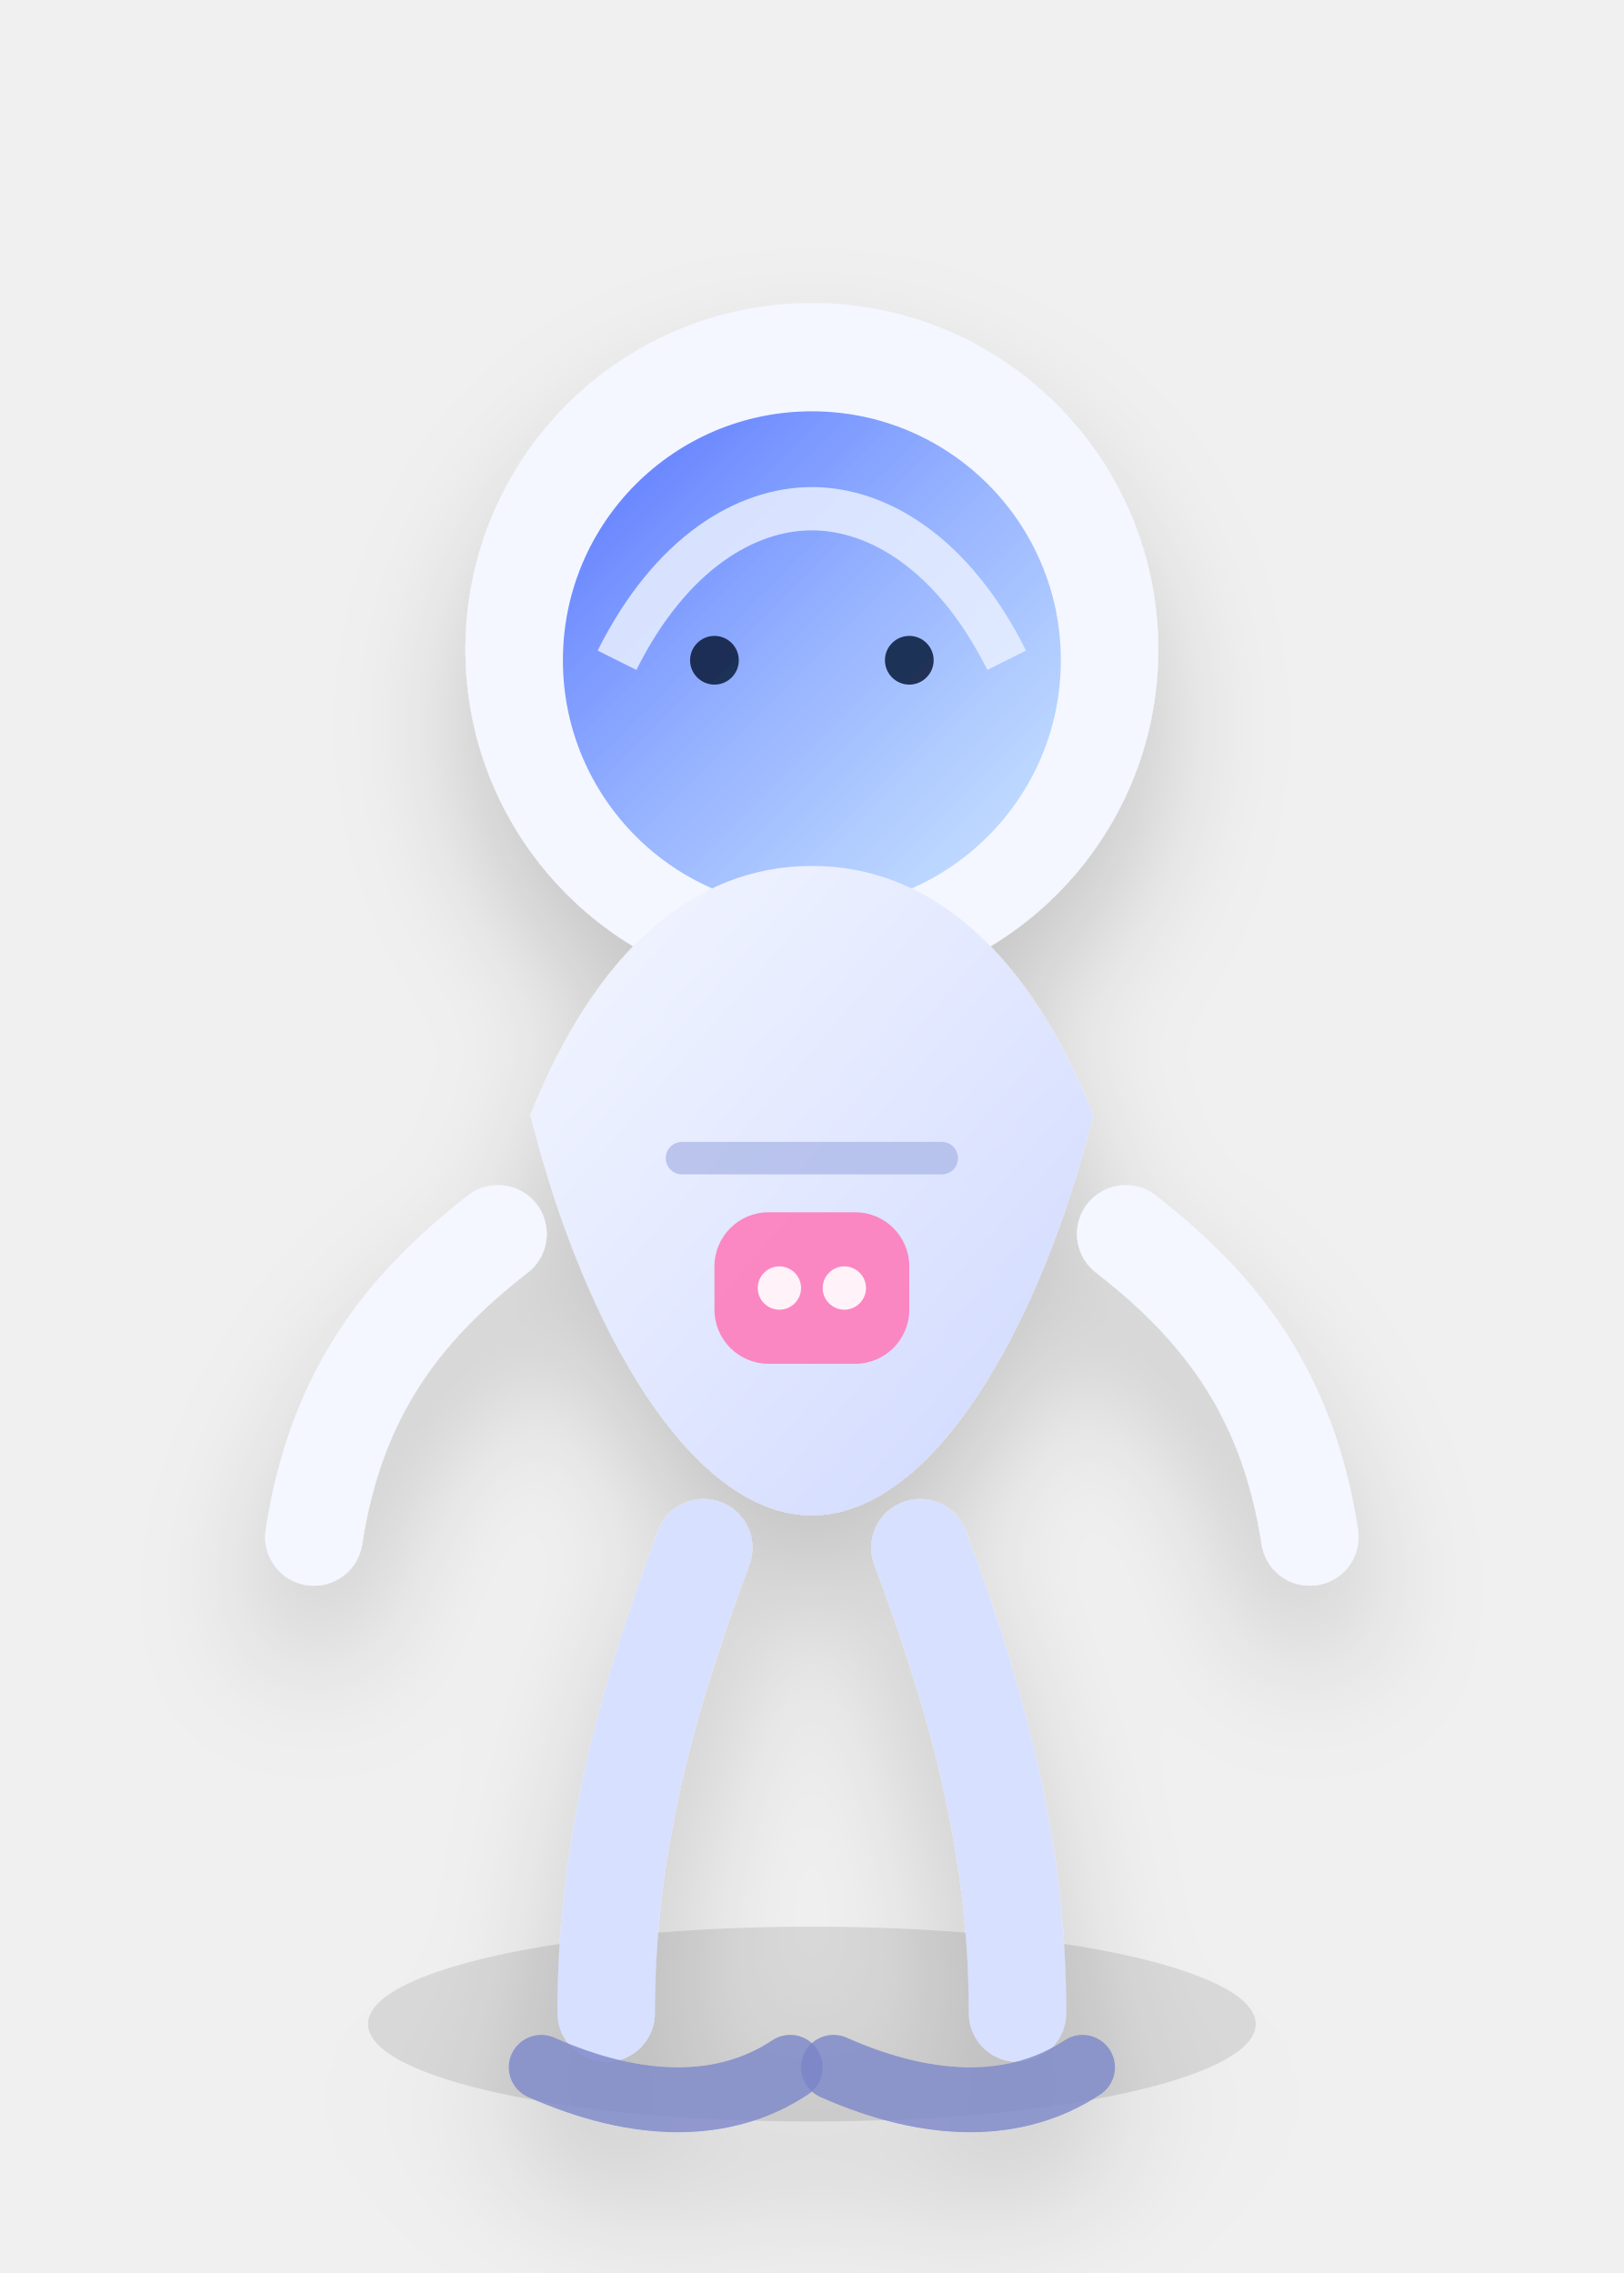
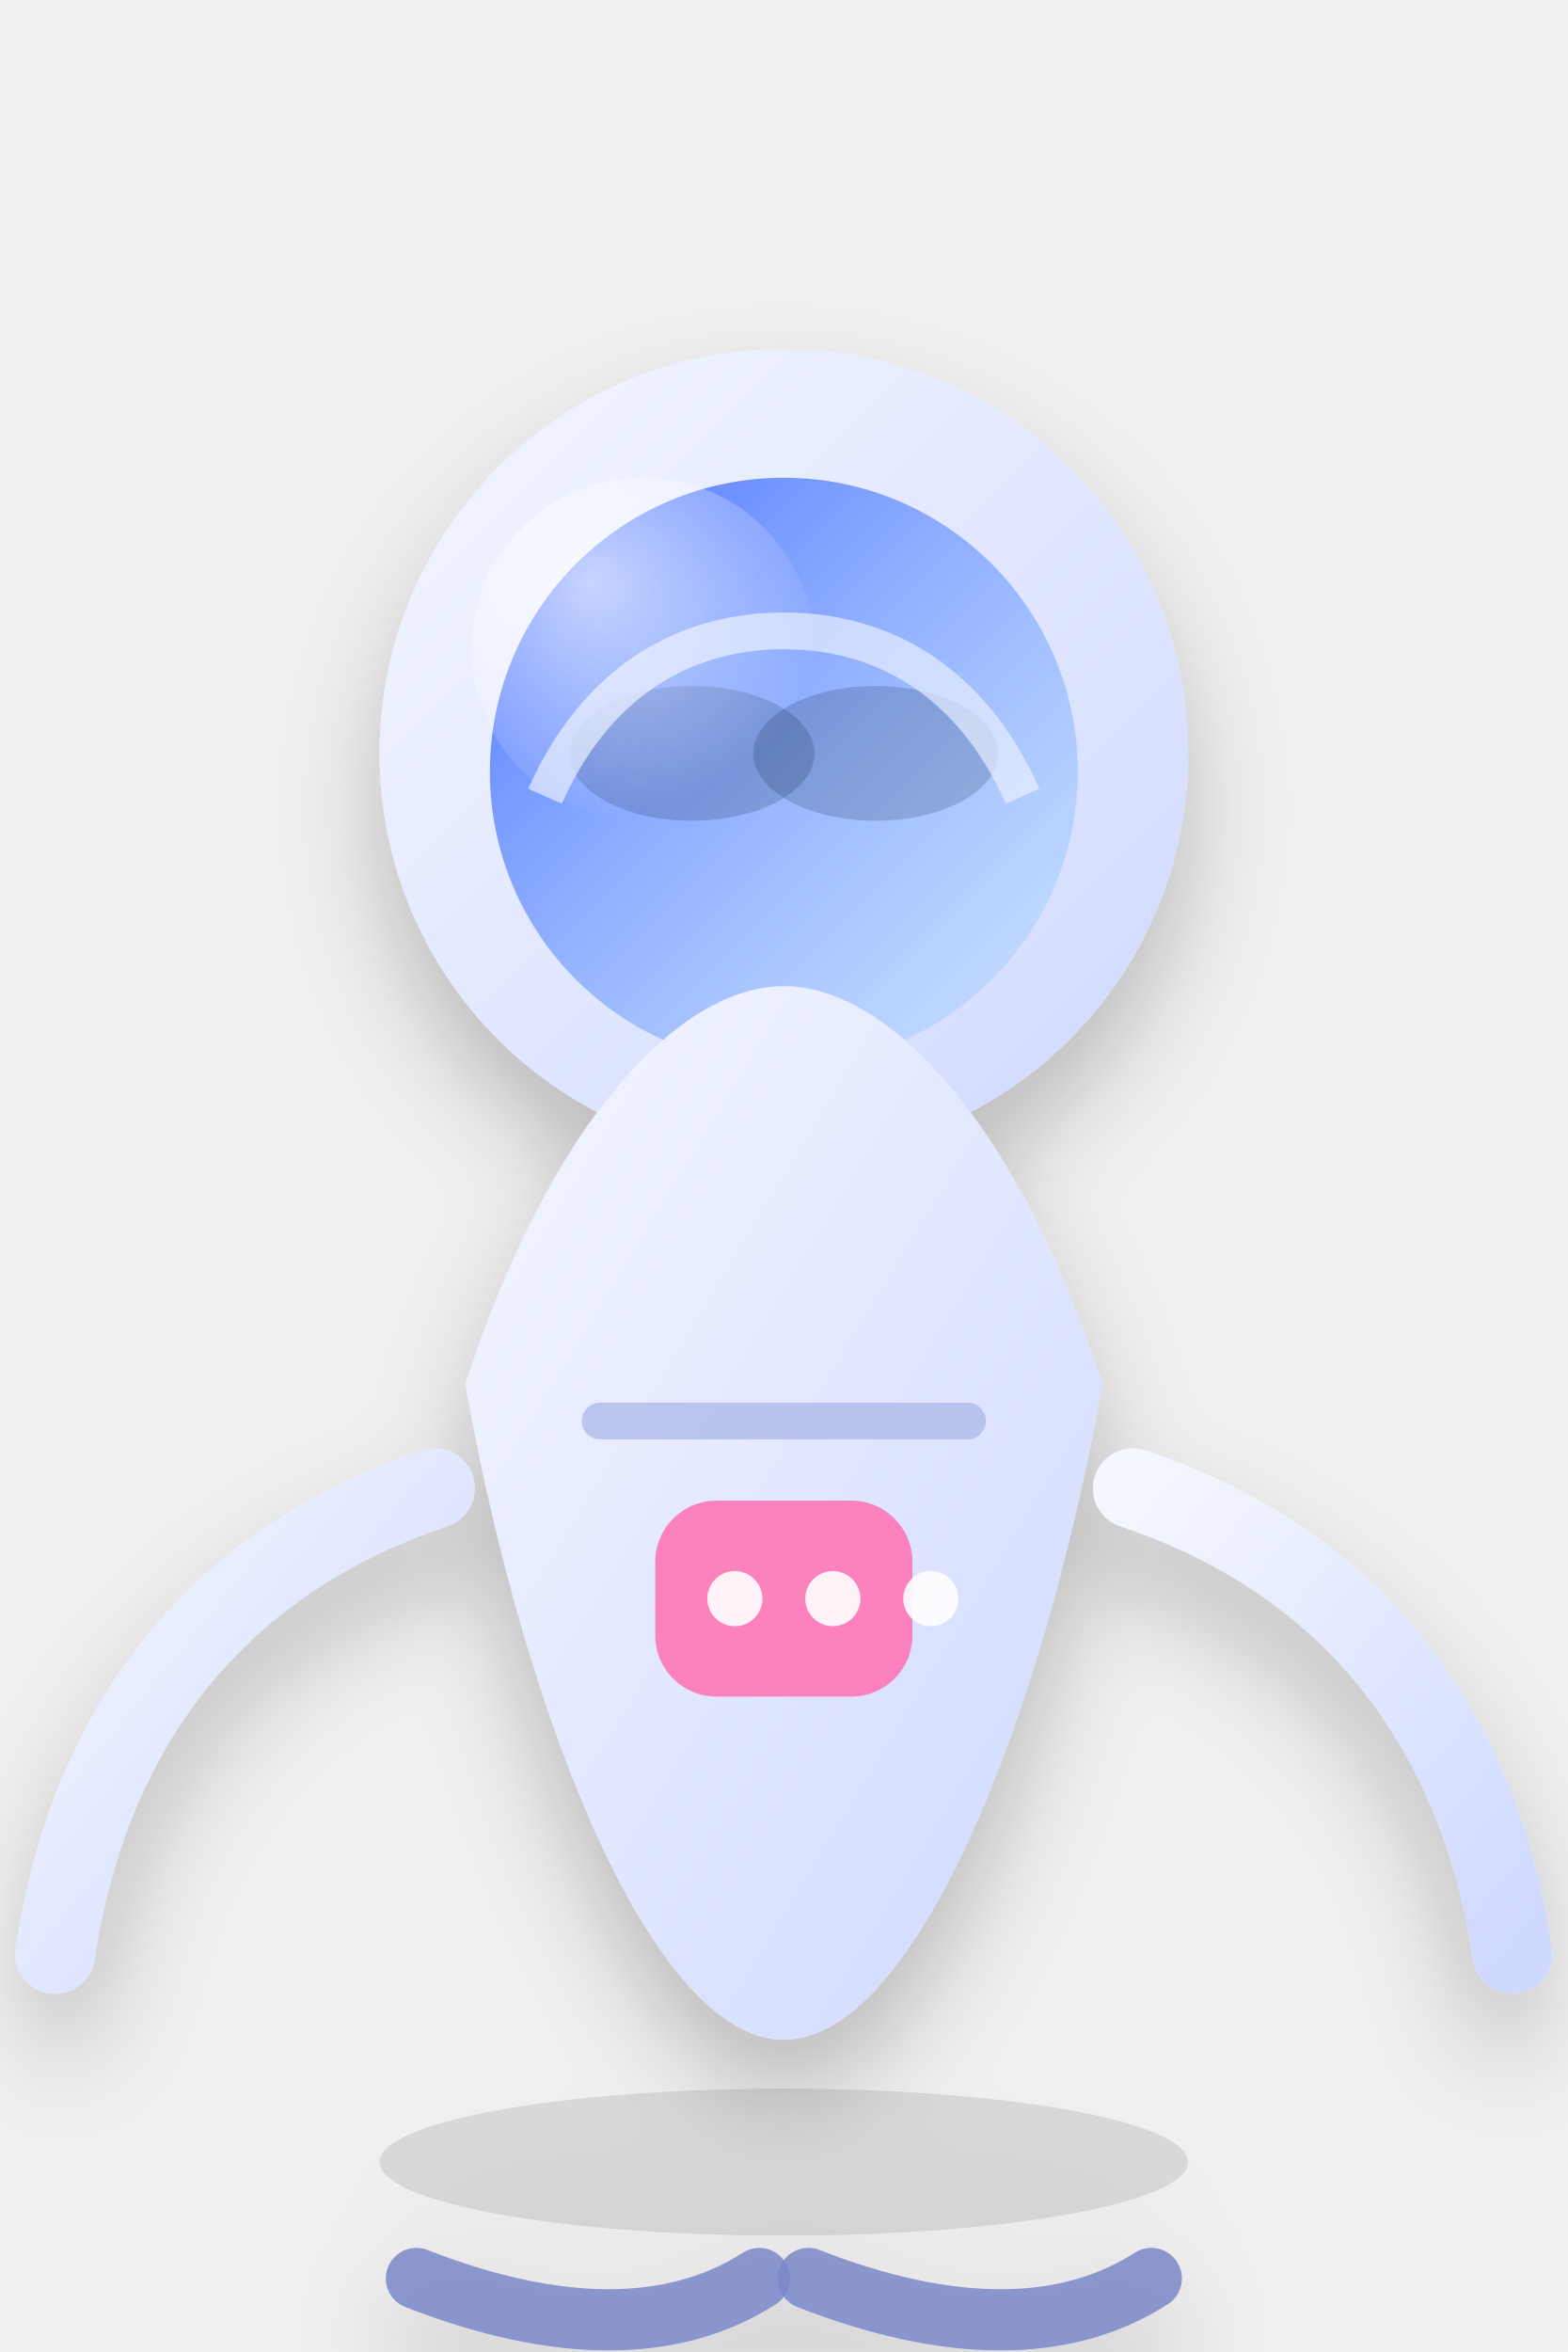
- <svg xmlns="http://www.w3.org/2000/svg" viewBox="0 0 300 420">
+ <svg xmlns="http://www.w3.org/2000/svg" viewBox="0 0 512 768">
  <defs>
+     <filter id="ds" x="-30%" y="-30%" width="160%" height="160%">
+       <feDropShadow dx="0" dy="18" stdDeviation="16" flood-color="#000" flood-opacity="0.22" />
+     </filter>
    <linearGradient id="suit" x1="0" y1="0" x2="1" y2="1">
      <stop offset="0" stop-color="#f4f7ff" />
      <stop offset="1" stop-color="#cfd8ff" />
    </linearGradient>
    <linearGradient id="visor" x1="0" y1="0" x2="1" y2="1">
-       <stop offset="0" stop-color="#3a5cff" stop-opacity="0.85" />
-       <stop offset="1" stop-color="#a7d4ff" stop-opacity="0.55" />
+       <stop offset="0" stop-color="#2f5bff" stop-opacity="0.86" />
+       <stop offset="1" stop-color="#bfe5ff" stop-opacity="0.55" />
    </linearGradient>
-     <filter id="ds" x="-30%" y="-30%" width="160%" height="160%">
-       <feDropShadow dx="0" dy="14" stdDeviation="12" flood-color="#000" flood-opacity="0.18" />
-     </filter>
+     <radialGradient id="glow" cx="35%" cy="30%" r="70%">
+       <stop offset="0" stop-color="#fff" stop-opacity="0.9" />
+       <stop offset="1" stop-color="#fff" stop-opacity="0" />
+     </radialGradient>
  </defs>
  <g filter="url(#ds)">
-     <ellipse cx="150" cy="374" rx="82" ry="18" fill="#000" opacity="0.10" />
-     <circle cx="150" cy="120" r="64" fill="#f4f7ff" />
-     <circle cx="150" cy="122" r="46" fill="url(#visor)" />
-     <path d="M114 122c10-20 24-28 36-28s26 8 36 28" fill="none" stroke="#e7eeff" stroke-width="8" opacity="0.85" />
-     <circle cx="132" cy="122" r="4.5" fill="#081a3a" opacity="0.85" />
-     <circle cx="168" cy="122" r="4.5" fill="#081a3a" opacity="0.85" />
-     <path d="M98 206c12-30 30-46 52-46s40 16 52 46c-10 40-30 74-52 74s-42-34-52-74z" fill="url(#suit)" />
-     <path d="M126 214h48" stroke="#a7b3e6" stroke-width="6" stroke-linecap="round" opacity="0.7" />
-     <rect x="132" y="224" width="36" height="28" rx="10" fill="#ff77b7" opacity="0.85" />
-     <circle cx="144" cy="238" r="4" fill="#fff" opacity="0.9" />
-     <circle cx="156" cy="238" r="4" fill="#fff" opacity="0.9" />
-     <path d="M92 228c-18 14-30 30-34 56" fill="none" stroke="#f4f7ff" stroke-width="18" stroke-linecap="round" />
-     <path d="M208 228c18 14 30 30 34 56" fill="none" stroke="#f4f7ff" stroke-width="18" stroke-linecap="round" />
-     <path d="M130 286c-12 32-18 58-18 86" fill="none" stroke="#d7e0ff" stroke-width="18" stroke-linecap="round" />
-     <path d="M170 286c12 32 18 58 18 86" fill="none" stroke="#d7e0ff" stroke-width="18" stroke-linecap="round" />
-     <path d="M100 382c18 8 34 8 46 0" fill="none" stroke="#7a86c8" stroke-width="12" stroke-linecap="round" opacity="0.8" />
-     <path d="M154 382c18 8 34 8 46 0" fill="none" stroke="#7a86c8" stroke-width="12" stroke-linecap="round" opacity="0.8" />
+     <ellipse cx="256" cy="706" rx="132" ry="24" fill="#000" opacity="0.10" />
+     <circle cx="256" cy="246" r="132" fill="url(#suit)" />
+     <circle cx="256" cy="252" r="96" fill="url(#visor)" />
+     <ellipse cx="226" cy="246" rx="40" ry="22" fill="#081a3a" opacity="0.18" />
+     <ellipse cx="286" cy="246" rx="40" ry="22" fill="#081a3a" opacity="0.18" />
+     <path d="M178 260c16-36 44-54 78-54s62 18 78 54" fill="none" stroke="#e7eeff" stroke-width="12" opacity="0.7" />
+     <circle cx="210" cy="212" r="56" fill="url(#glow)" opacity="0.7" />
+     <path d="M152 452c28-86 70-130 104-130s76 44 104 130c-20 112-62 214-104 214S172 564 152 452z" fill="url(#suit)" />
+     <path d="M196 464h120" stroke="#a7b3e6" stroke-width="12" stroke-linecap="round" opacity="0.7" />
+     <rect x="214" y="490" width="84" height="64" rx="20" fill="#ff77b7" opacity="0.9" />
+     <circle cx="240" cy="522" r="9" fill="#fff" opacity="0.9" />
+     <circle cx="272" cy="522" r="9" fill="#fff" opacity="0.9" />
+     <circle cx="304" cy="522" r="9" fill="#fff" opacity="0.9" />
+     <path d="M142 486c-66 22-112 72-124 152" fill="none" stroke="url(#suit)" stroke-width="26" stroke-linecap="round" />
+     <path d="M370 486c66 22 112 72 124 152" fill="none" stroke="url(#suit)" stroke-width="26" stroke-linecap="round" />
+     <path d="M136 744c46 18 84 18 112 0" fill="none" stroke="#7a86c8" stroke-width="20" stroke-linecap="round" opacity="0.85" />
+     <path d="M264 744c46 18 84 18 112 0" fill="none" stroke="#7a86c8" stroke-width="20" stroke-linecap="round" opacity="0.85" />
  </g>
</svg>
